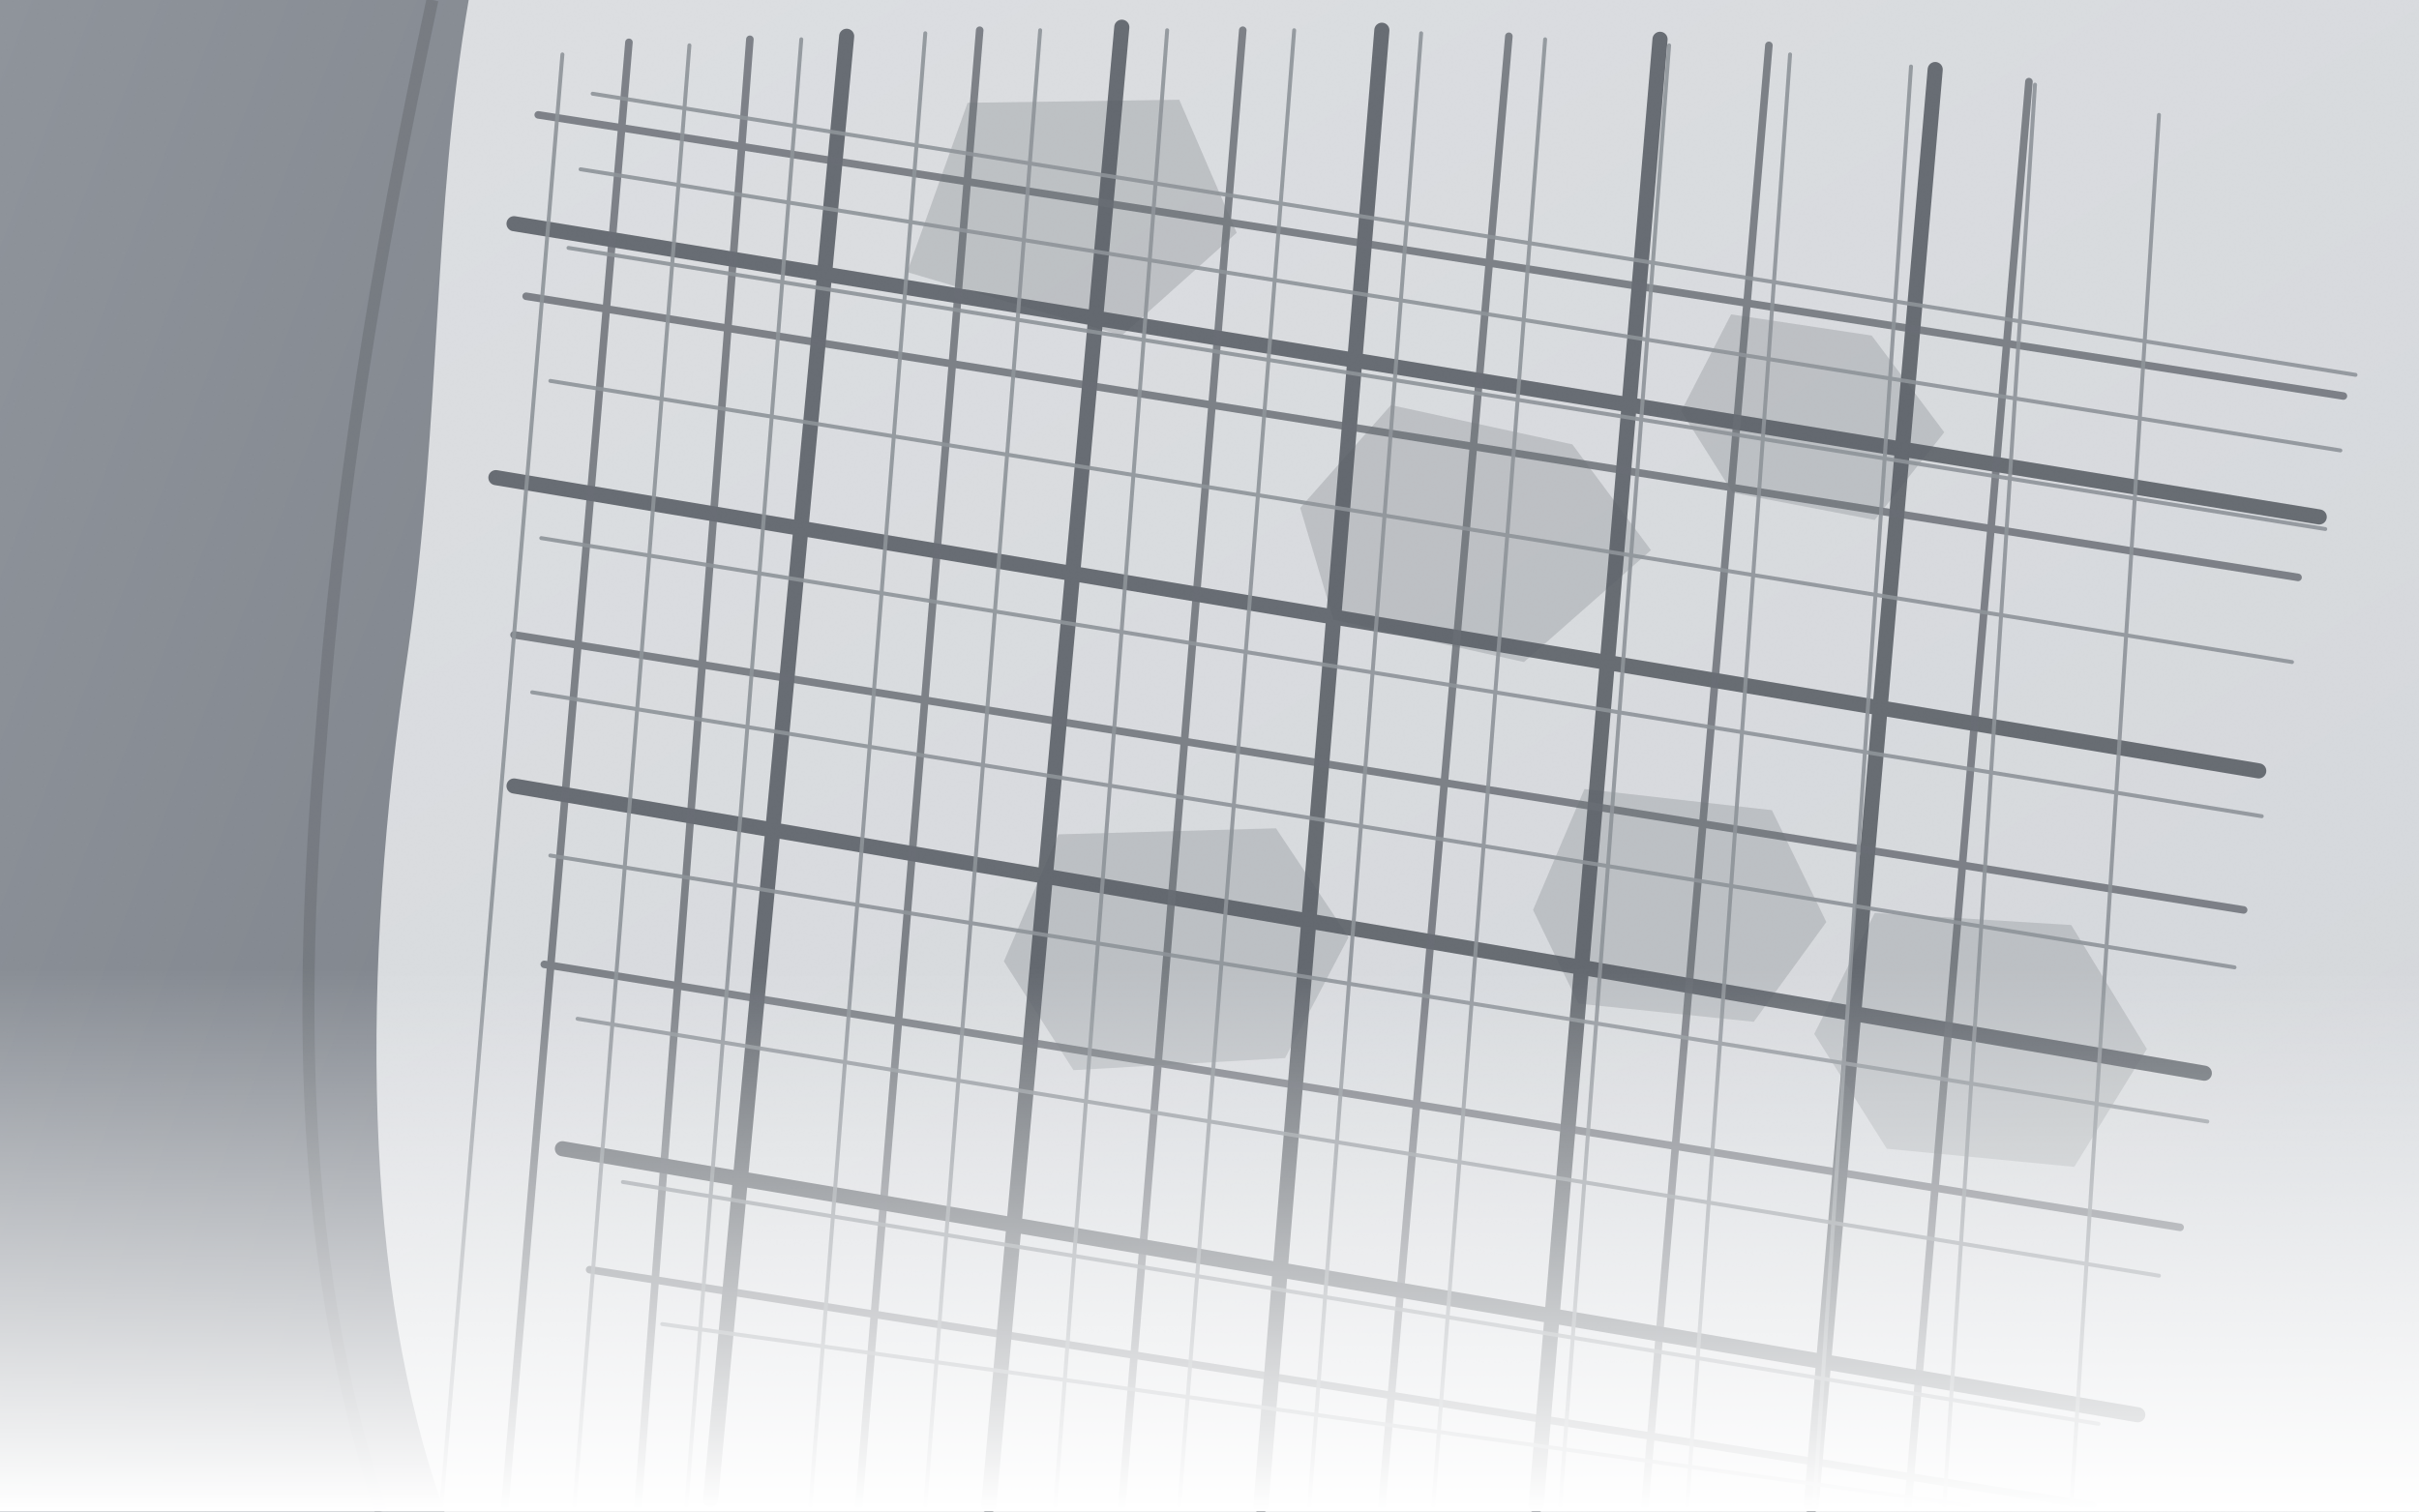
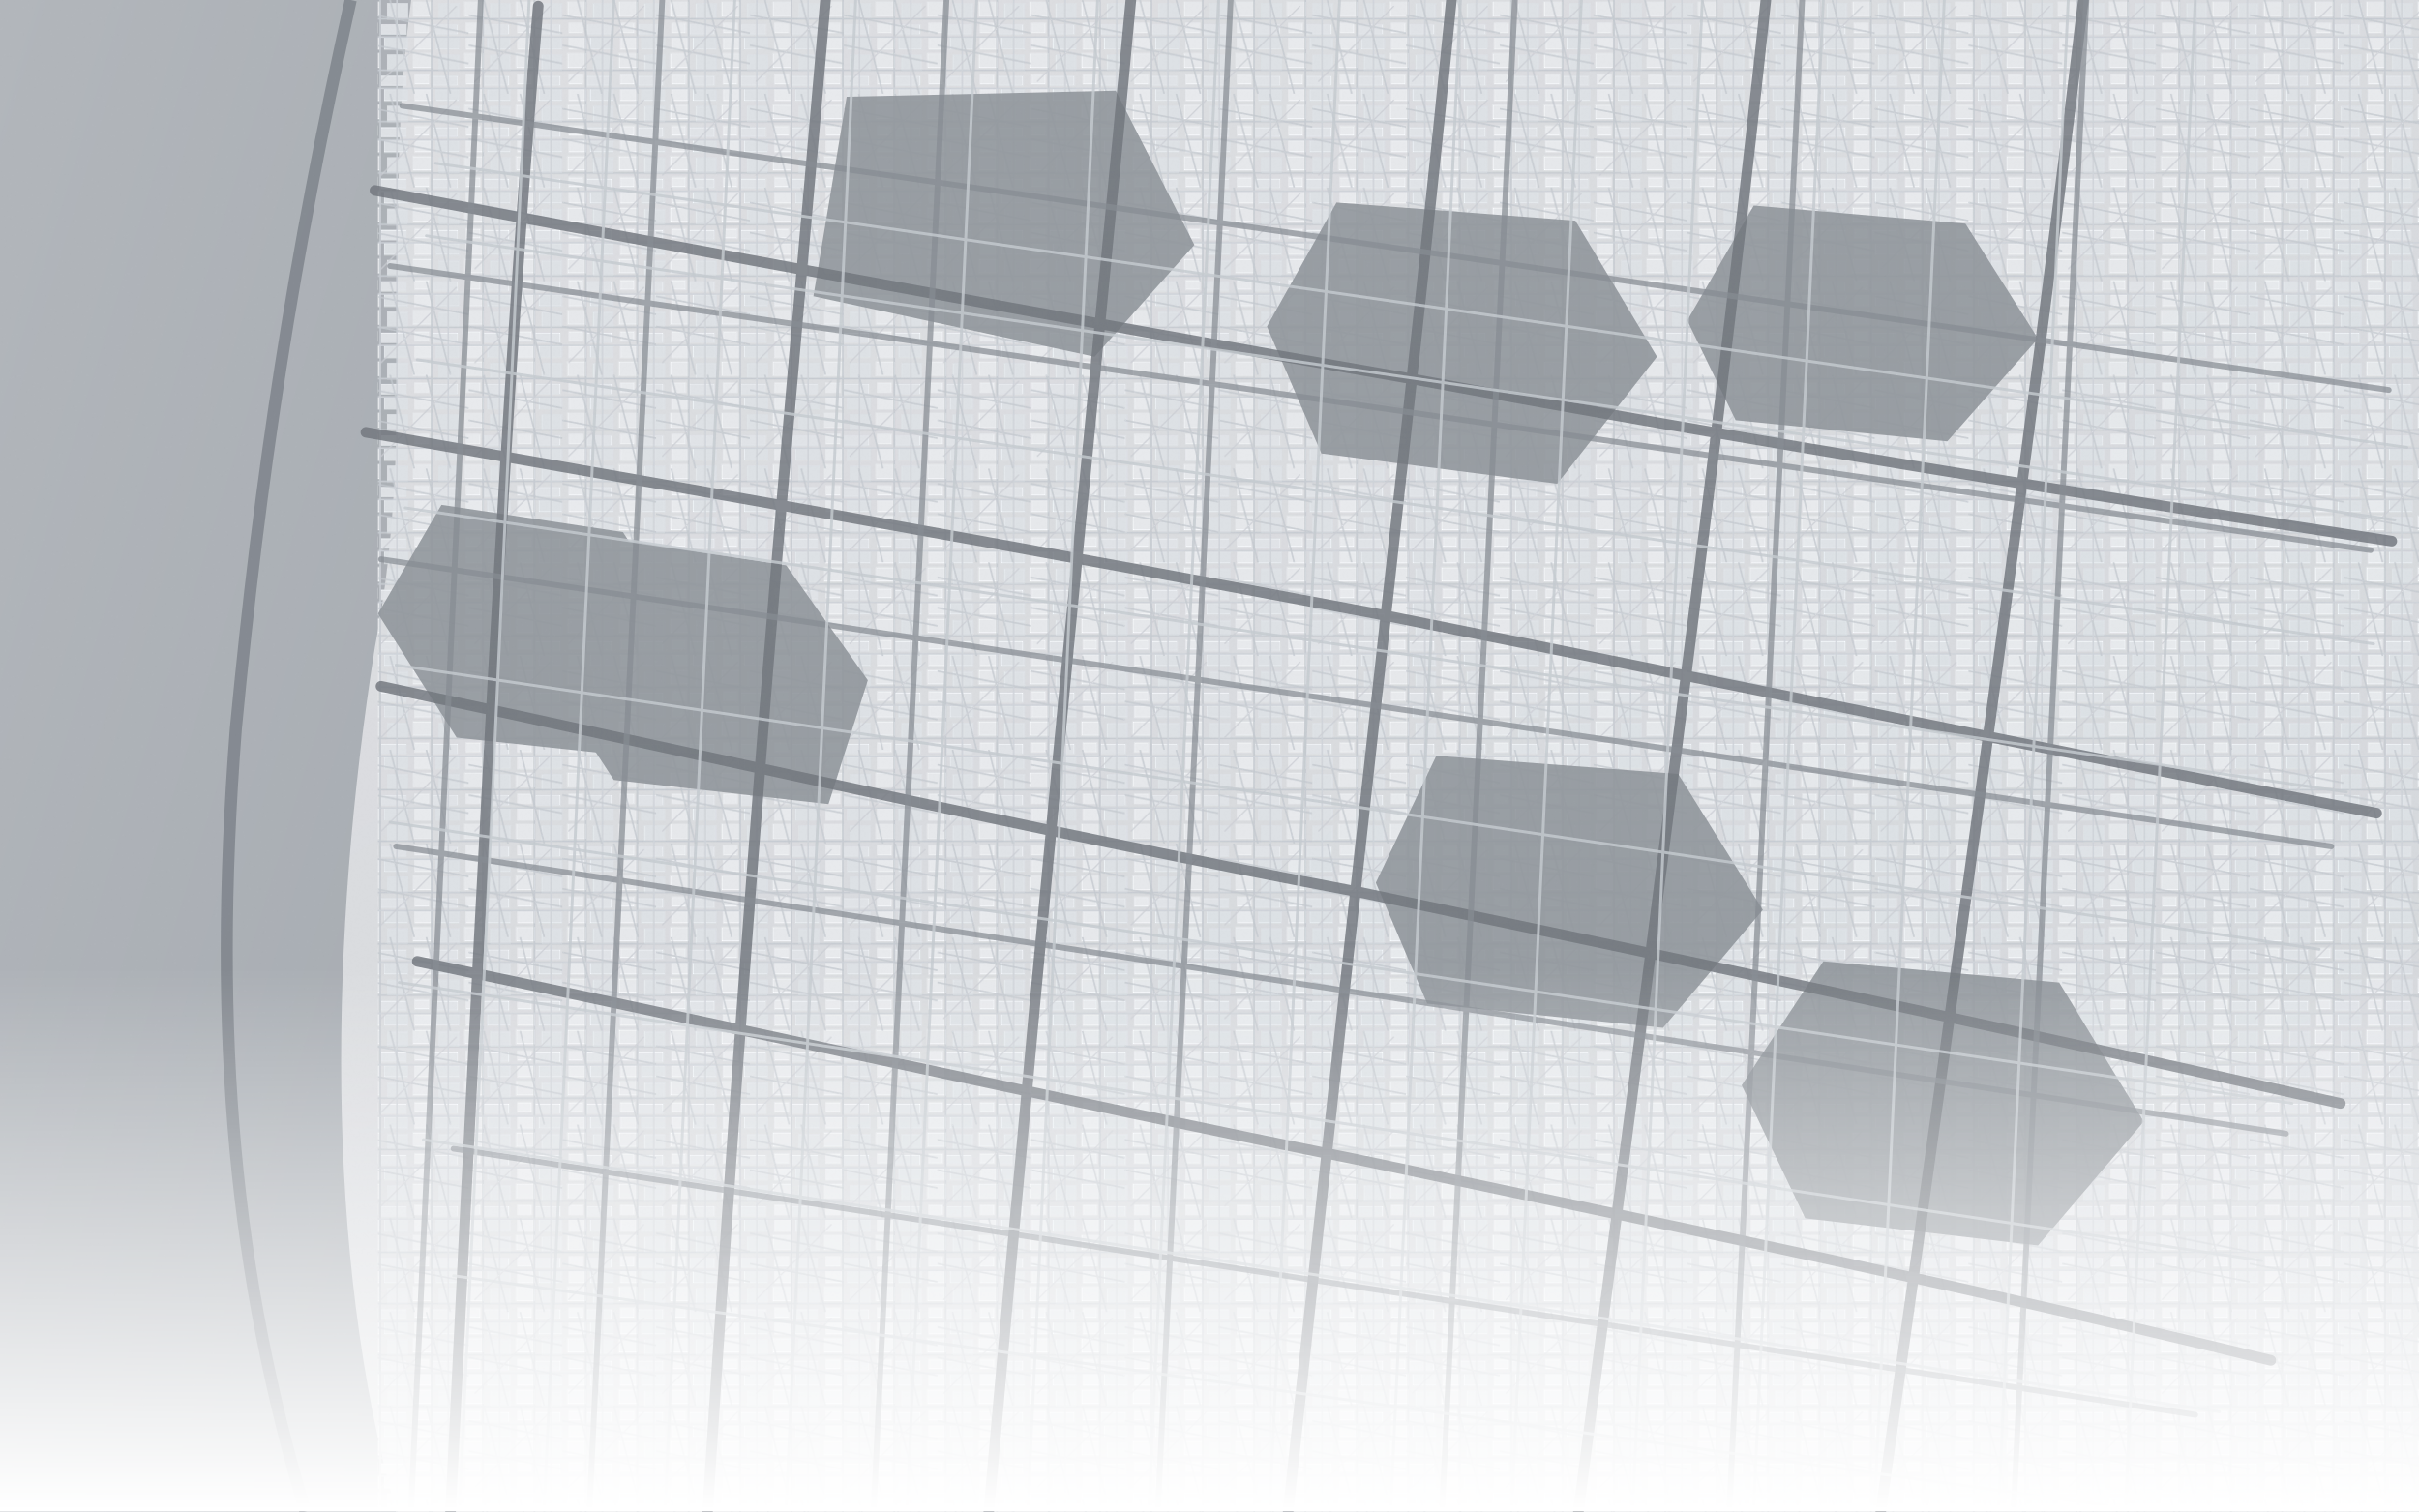
<svg xmlns="http://www.w3.org/2000/svg" viewBox="0 0 1600 1000" role="img" aria-label="Tel Aviv grayscale map background">
  <defs>
    <linearGradient id="land" x1="0" y1="0" x2="1" y2="1">
-       <stop offset="0%" stop-color="#dddfe2" />
+       <stop offset="0%" stop-color="#dedfe2" />
      <stop offset="100%" stop-color="#d4d7db" />
    </linearGradient>
-     <linearGradient id="sea" x1="0" y1="0" x2="0.8" y2="1">
-       <stop offset="0%" stop-color="#8f949b" />
-       <stop offset="100%" stop-color="#80858d" />
+     <linearGradient id="sea" x1="0" y1="0" x2="0.9" y2="1">
+       <stop offset="0%" stop-color="#b2b6bb" />
+       <stop offset="100%" stop-color="#a7acb2" />
    </linearGradient>
    <linearGradient id="fadeBottom" x1="0" y1="0" x2="0" y2="1">
      <stop offset="0%" stop-color="#ffffff" stop-opacity="0" />
      <stop offset="100%" stop-color="#ffffff" stop-opacity="1" />
    </linearGradient>
-     <filter id="grain" x="-10%" y="-10%" width="120%" height="120%">
-       <feTurbulence type="fractalNoise" baseFrequency="0.62" numOctaves="2" stitchTiles="stitch" />
+     <pattern id="cityBlocks" width="34" height="34" patternUnits="userSpaceOnUse">
+       <rect width="34" height="34" fill="none" />
+       <rect x="1" y="1" width="13" height="10" fill="#e6e8eb" />
+       <rect x="18" y="2" width="14" height="11" fill="#dde1e5" />
+       <rect x="2" y="15" width="10" height="7" fill="#e8eaed" />
+       <rect x="14" y="16" width="17" height="7" fill="#e0e3e7" />
+       <rect x="2" y="25" width="12" height="8" fill="#e8eaed" />
+       <rect x="16" y="25" width="16" height="8" fill="#dde1e5" />
+       <path d="M0 12.5 H34 M13.5 0 V34" stroke="#c6cbd1" stroke-width="1.1" />
+       <path d="M0 24.5 H34 M24.5 0 V34" stroke="#ced3d9" stroke-width="0.9" />
+     </pattern>
+     <pattern id="microRoads" width="62" height="62" patternUnits="userSpaceOnUse">
+       <path d="M0 10 L62 22 M0 30 L62 42 M10 0 L26 62 M34 0 L50 62" stroke="#c4c9cf" stroke-width="1.1" fill="none" />
+       <path d="M4 54 L54 4" stroke="#cbced4" stroke-width="0.9" fill="none" />
+     </pattern>
+     <filter id="paperNoise" x="-10%" y="-10%" width="120%" height="120%">
+       <feTurbulence type="fractalNoise" baseFrequency="0.55" numOctaves="2" stitchTiles="stitch" />
      <feColorMatrix type="saturate" values="0" />
      <feComponentTransfer>
-         <feFuncA type="table" tableValues="0 0.05" />
+         <feFuncA type="table" tableValues="0 0.06" />
      </feComponentTransfer>
    </filter>
  </defs>
  <rect width="1600" height="1000" fill="url(#land)" />
-   <path d="M0 0 L310 0 C286 140 292 274 270 430 C238 646 240 850 294 1000 L0 1000 Z" fill="url(#sea)" />
-   <path d="M286 0 C248 178 224 328 212 492 C194 704 206 860 252 1000" fill="none" stroke="#6f747b" stroke-width="8" opacity="0.7" />
-   <g fill="#b5b8bc" opacity="0.78">
-     <path d="M640 68 L780 66 L818 154 L742 222 L600 180 Z" />
-     <path d="M920 268 L1040 294 L1092 364 L1008 438 L882 410 L860 336 Z" />
-     <path d="M1145 208 L1238 222 L1286 286 L1240 344 L1146 326 L1112 272 Z" />
-     <path d="M700 552 L844 548 L892 620 L850 700 L710 708 L664 636 Z" />
-     <path d="M1048 522 L1172 536 L1208 610 L1160 676 L1044 664 L1014 602 Z" />
-     <path d="M1240 604 L1370 612 L1420 694 L1372 772 L1248 760 L1200 684 Z" />
+   <path d="M0 0 L272 0 C252 146 276 284 248 428 C218 618 214 828 262 1000 L0 1000 Z" fill="url(#sea)" />
+   <path d="M232 0 C194 170 172 314 156 482 C140 688 156 846 202 1000" fill="none" stroke="#767c83" stroke-width="8" opacity="0.72" />
+   <rect x="250" y="0" width="1350" height="1000" fill="url(#cityBlocks)" opacity="0.96" />
+   <rect x="250" y="0" width="1350" height="1000" fill="url(#microRoads)" opacity="0.78" />
+   <g fill="#8f949a" opacity="0.88">
+     <path d="M560 64 L738 60 L790 162 L724 236 L538 196 Z" />
+     <path d="M884 134 L1042 146 L1096 236 L1030 320 L874 300 L838 216 Z" />
+     <path d="M1160 136 L1300 148 L1348 224 L1288 292 L1148 278 L1116 212 Z" />
+     <path d="M292 334 L412 352 L460 426 L434 502 L302 488 L250 406 Z" />
+     <path d="M390 354 L520 374 L574 450 L548 532 L406 516 L350 430 Z" />
+     <path d="M950 500 L1110 512 L1166 602 L1100 680 L944 664 L910 584 Z" />
+     <path d="M1206 636 L1362 650 L1418 742 L1348 824 L1194 806 L1152 718 Z" />
  </g>
  <g stroke-linecap="round" fill="none">
-     <g stroke="#555a61" stroke-width="10" opacity="0.86">
-       <path d="M340 148 L1534 342" />
-       <path d="M328 316 L1494 510" />
-       <path d="M340 520 L1458 710" />
-       <path d="M372 760 L1414 936" />
-       <path d="M560 24 L470 992" />
-       <path d="M742 18 L654 996" />
-       <path d="M914 20 L834 996" />
-       <path d="M1098 26 L1016 996" />
-       <path d="M1280 46 L1198 996" />
+     <g stroke="#70757c" stroke-width="7" opacity="0.82">
+       <path d="M248 126 C464 166 698 210 930 250 C1170 294 1384 328 1582 358" />
+       <path d="M242 286 C470 326 676 362 910 406 C1152 454 1364 498 1572 538" />
+       <path d="M252 454 C468 500 676 548 898 590 C1118 636 1316 678 1548 730" />
+       <path d="M276 636 C488 680 692 726 902 768 C1110 812 1288 848 1502 900" />
+       <path d="M356 4 C338 216 326 428 298 1000" />
+       <path d="M546 0 C526 236 502 470 468 1000" />
+       <path d="M748 0 C726 238 700 482 654 1000" />
+       <path d="M960 0 C936 244 906 494 852 1000" />
+       <path d="M1168 0 C1142 246 1108 506 1044 1000" />
+       <path d="M1378 0 C1348 250 1312 514 1244 1000" />
    </g>
-     <g stroke="#686d74" stroke-width="5" opacity="0.82">
-       <path d="M356 76 L1550 262" />
-       <path d="M348 196 L1520 382" />
-       <path d="M340 420 L1484 602" />
-       <path d="M360 638 L1442 812" />
-       <path d="M390 840 L1384 996" />
-       <path d="M416 28 L334 996" />
-       <path d="M496 26 L422 996" />
-       <path d="M648 20 L568 996" />
-       <path d="M822 20 L742 996" />
-       <path d="M998 24 L914 996" />
-       <path d="M1170 30 L1088 996" />
-       <path d="M1342 54 L1262 996" />
+     <g stroke="#878c93" stroke-width="3.8" opacity="0.72">
+       <path d="M266 70 L1580 258" />
+       <path d="M258 176 L1568 364" />
+       <path d="M252 370 L1542 560" />
+       <path d="M262 560 L1512 750" />
+       <path d="M300 760 L1452 936" />
+       <path d="M318 0 L272 996" />
+       <path d="M438 0 L390 996" />
+       <path d="M626 0 L578 996" />
+       <path d="M814 0 L766 996" />
+       <path d="M1002 0 L954 996" />
+       <path d="M1192 0 L1144 996" />
+       <path d="M1380 0 L1332 996" />
    </g>
-     <g stroke="#8e9399" stroke-width="2.6" opacity="0.9">
-       <path d="M392 62 L1558 248" />
-       <path d="M384 112 L1548 298" />
-       <path d="M376 164 L1538 350" />
-       <path d="M364 252 L1516 438" />
-       <path d="M358 356 L1496 540" />
-       <path d="M352 458 L1478 640" />
-       <path d="M364 566 L1460 742" />
-       <path d="M382 674 L1428 844" />
-       <path d="M412 782 L1388 942" />
-       <path d="M438 876 L1302 996" />
-       <path d="M372 36 L292 996" />
-       <path d="M456 30 L380 996" />
-       <path d="M530 26 L454 996" />
-       <path d="M612 22 L536 996" />
-       <path d="M688 20 L612 996" />
-       <path d="M772 20 L698 996" />
-       <path d="M856 20 L780 996" />
-       <path d="M940 22 L866 996" />
-       <path d="M1022 26 L948 996" />
-       <path d="M1104 30 L1032 996" />
-       <path d="M1184 36 L1116 996" />
-       <path d="M1264 44 L1200 996" />
-       <path d="M1346 56 L1286 996" />
-       <path d="M1428 76 L1370 996" />
+     <g stroke="#c5cad0" stroke-width="1.9" opacity="0.82">
+       <path d="M288 108 L1592 296" />
+       <path d="M282 156 L1584 344" />
+       <path d="M276 238 L1570 426" />
+       <path d="M268 336 L1552 524" />
+       <path d="M262 440 L1534 628" />
+       <path d="M258 544 L1516 730" />
+       <path d="M264 650 L1496 834" />
+       <path d="M280 754 L1468 934" />
+       <path d="M300 844 L1394 996" />
+       <path d="M350 0 L304 996" />
+       <path d="M406 0 L360 996" />
+       <path d="M486 0 L440 996" />
+       <path d="M566 0 L520 996" />
+       <path d="M646 0 L600 996" />
+       <path d="M726 0 L680 996" />
+       <path d="M806 0 L760 996" />
+       <path d="M886 0 L840 996" />
+       <path d="M966 0 L920 996" />
+       <path d="M1046 0 L1000 996" />
+       <path d="M1126 0 L1080 996" />
+       <path d="M1206 0 L1160 996" />
+       <path d="M1286 0 L1240 996" />
+       <path d="M1368 0 L1322 996" />
+       <path d="M1452 0 L1406 996" />
    </g>
  </g>
-   <rect width="1600" height="1000" fill="#ffffff" filter="url(#grain)" opacity="0.2" />
+   <rect width="1600" height="1000" fill="#ffffff" filter="url(#paperNoise)" opacity="0.18" />
  <rect x="0" y="640" width="1600" height="360" fill="url(#fadeBottom)" />
</svg>
